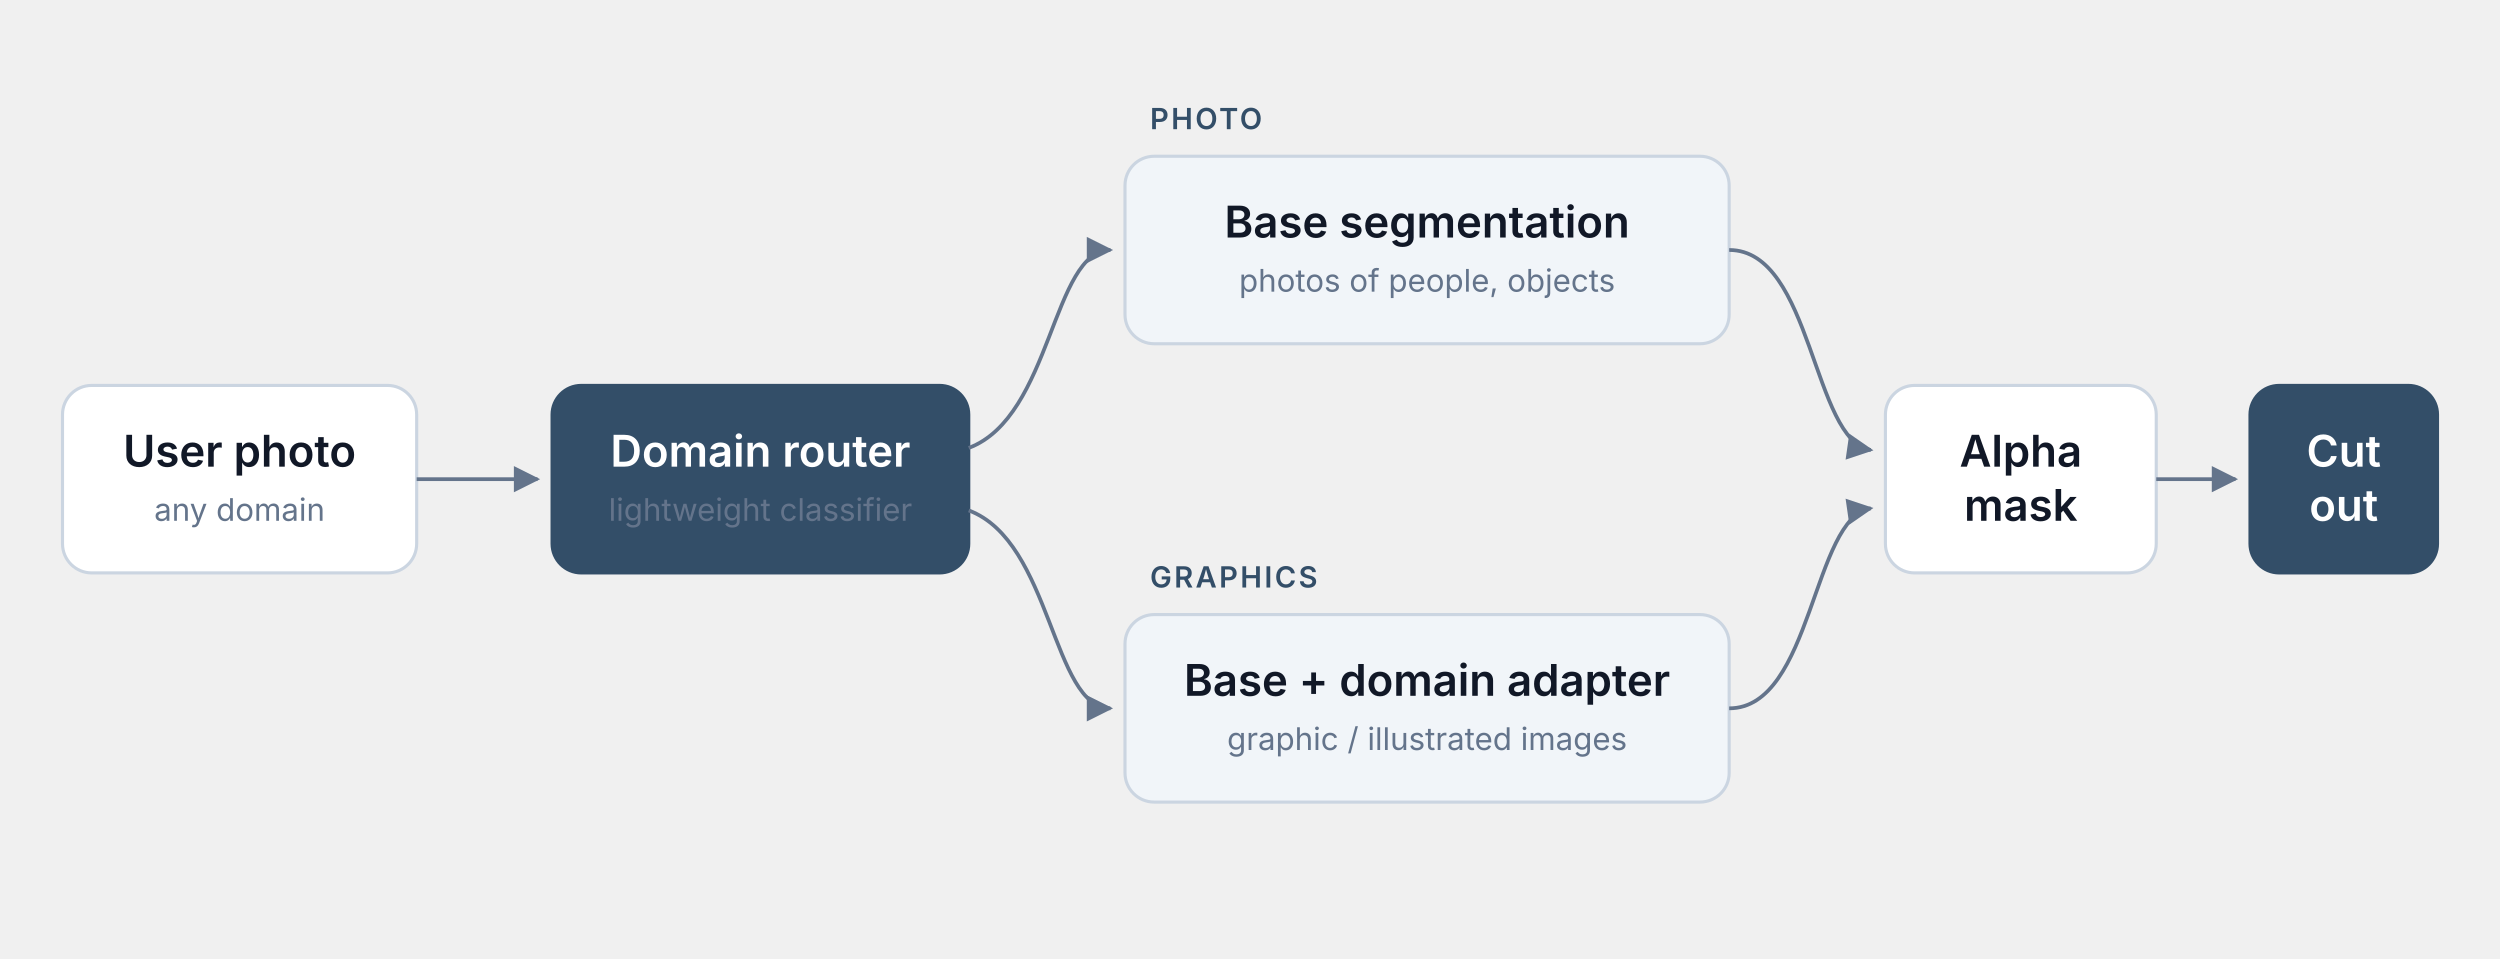
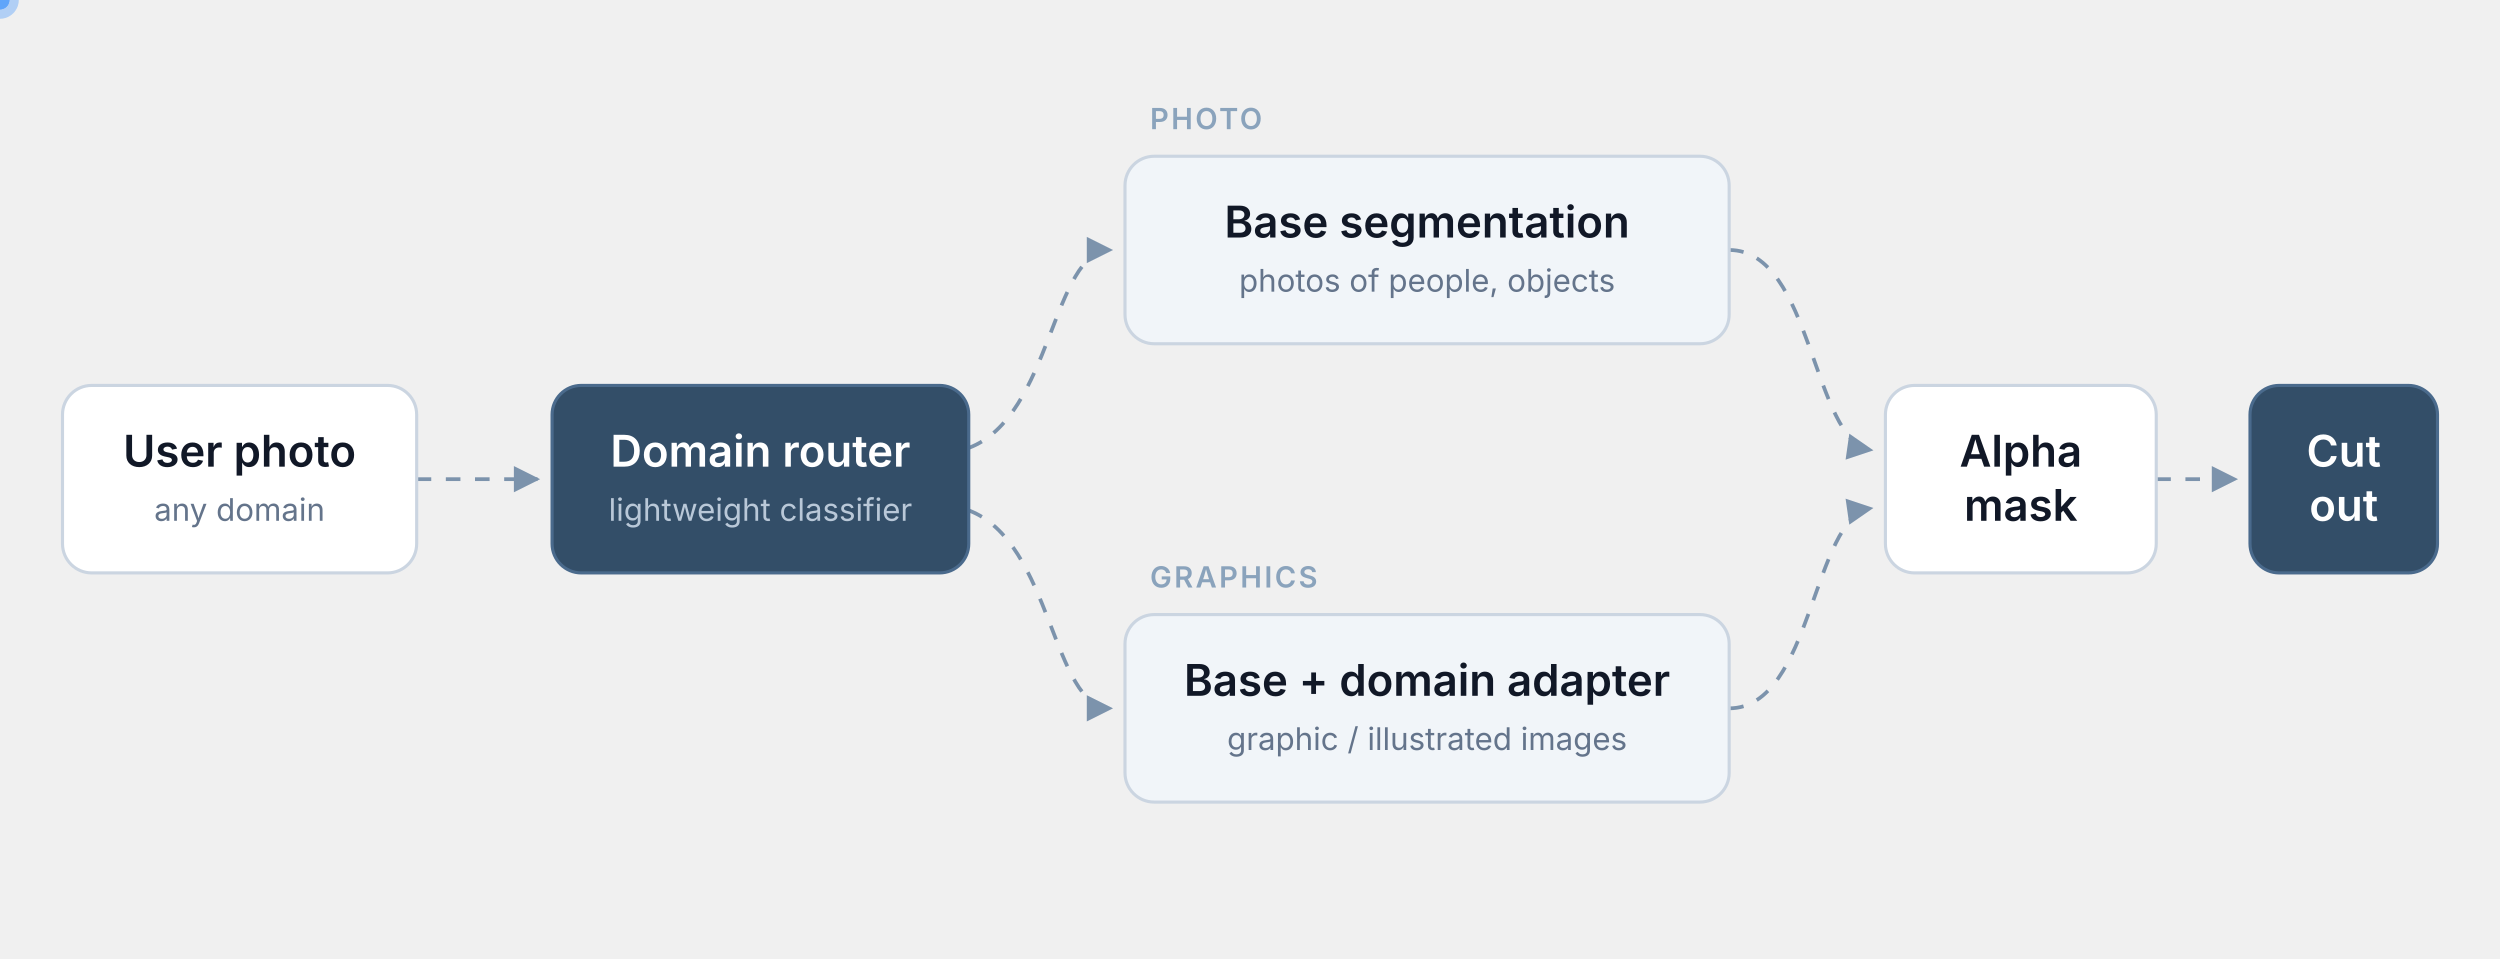
<svg xmlns="http://www.w3.org/2000/svg" viewBox="0 0 1200 460" font-family="Inter, -apple-system, 'Segoe UI', sans-serif">
  <defs>
    <marker id="arr" viewBox="0 0 10 10" refX="9" refY="5" markerWidth="7" markerHeight="7" orient="auto-start-reverse">
-       <path d="M0 0 L10 5 L0 10 z" fill="#64748B" />
+       <path d="M0 0 L10 5 L0 10 z" fill="#7C93AC" />
    </marker>
  </defs>
  <style>
-     .box { fill:#FFFFFF; stroke:#CBD5E1; stroke-width:1.5; rx:14; }
-     .box--accent { fill:#334E68; stroke:#334E68; }
+     .box { fill:#FFFFFF; stroke:#CBD5E1; stroke-width:1.5; }
+     .box--accent { fill:#334E68; stroke:#4A6A8C; }
    .box--branch { fill:#F1F5F9; stroke:#CBD5E1; stroke-width:1.5; }
    .t { font-size:21px; fill:#111827; font-weight:600; }
    .t--sub { font-size:15px; fill:#64748B; font-weight:400; }
    .t--inv { font-size:21px; fill:#FFFFFF; font-weight:600; }
-     .t--lab { font-size:14px; fill:#334E68; font-weight:600; letter-spacing:0.08em; }
-     .edge { stroke:#64748B; stroke-width:1.8; fill:none; marker-end:url(#arr); }
+     .t--subinv { font-size:15px; fill:#B9C8D8; font-weight:400; }
+     .t--lab { font-size:14px; fill:#8AA3BC; font-weight:600; letter-spacing:0.08em; }
+     .edge { stroke:#7C93AC; stroke-width:1.8; fill:none; marker-end:url(#arr);
+             stroke-dasharray:7 7; animation: flow 1.1s linear infinite; }
+     .dot { fill:#60A5FA; }
+     .dot--halo { fill:#60A5FA; opacity:0.25; }
+     @keyframes flow { to { stroke-dashoffset:-14; } }
+     @media (prefers-reduced-motion: reduce) {
+       .edge { animation:none; stroke-dasharray:none; }
+       .dot, .dot--halo { display:none; }
+     }
  </style>
+   <g>
+     <circle class="dot--halo" r="9">
+       <animateMotion dur="3.2s" repeatCount="indefinite" path="M115 230 H365 C 505 230, 505 120, 600 120 H740 C 870 120, 870 230, 970 230 H1125" />
+     </circle>
+     <circle class="dot" r="4.5">
+       <animateMotion dur="3.2s" repeatCount="indefinite" path="M115 230 H365 C 505 230, 505 120, 600 120 H740 C 870 120, 870 230, 970 230 H1125" />
+     </circle>
+     <circle class="dot--halo" r="9">
+       <animateMotion dur="3.2s" begin="1.6s" repeatCount="indefinite" path="M115 230 H365 C 505 230, 505 340, 600 340 H740 C 870 340, 870 230, 970 230 H1125" />
+     </circle>
+     <circle class="dot" r="4.5">
+       <animateMotion dur="3.2s" begin="1.6s" repeatCount="indefinite" path="M115 230 H365 C 505 230, 505 340, 600 340 H740 C 870 340, 870 230, 970 230 H1125" />
+     </circle>
+   </g>
+   <path class="edge" d="M200 230 H258" />
+   <path class="edge" d="M465 215 C 505 200, 505 120, 533 120" />
+   <path class="edge" d="M465 245 C 505 260, 505 340, 533 340" />
+   <path class="edge" d="M830 120 C 870 120, 870 212, 898 216" />
+   <path class="edge" d="M830 340 C 870 340, 870 248, 898 244" />
+   <path class="edge" d="M1035 230 H1073" />
  <rect class="box" x="30" y="185" width="170" height="90" rx="14" />
  <text class="t" x="115" y="224" text-anchor="middle">User photo</text>
  <text class="t--sub" x="115" y="250" text-anchor="middle">any domain</text>
  <rect class="box box--accent" x="265" y="185" width="200" height="90" rx="14" />
  <text class="t--inv" x="365" y="224" text-anchor="middle">Domain router</text>
-   <text class="t--sub" x="365" y="250" text-anchor="middle" fill="#CBD5E1">lightweight classifier</text>
+   <text class="t--subinv" x="365" y="250" text-anchor="middle">lightweight classifier</text>
  <rect class="box box--branch" x="540" y="75" width="290" height="90" rx="14" />
  <text class="t" x="685" y="114" text-anchor="middle">Base segmentation</text>
  <text class="t--sub" x="685" y="140" text-anchor="middle">photos of people, objects</text>
  <text class="t--lab" x="552" y="62">PHOTO</text>
  <rect class="box box--branch" x="540" y="295" width="290" height="90" rx="14" />
  <text class="t" x="685" y="334" text-anchor="middle">Base + domain adapter</text>
  <text class="t--sub" x="685" y="360" text-anchor="middle">graphic / illustrated images</text>
  <text class="t--lab" x="552" y="282">GRAPHICS</text>
  <rect class="box" x="905" y="185" width="130" height="90" rx="14" />
  <text class="t" x="970" y="224" text-anchor="middle">Alpha</text>
  <text class="t" x="970" y="250" text-anchor="middle">mask</text>
  <rect class="box box--accent" x="1080" y="185" width="90" height="90" rx="14" />
  <text class="t--inv" x="1125" y="224" text-anchor="middle">Cut</text>
  <text class="t--inv" x="1125" y="250" text-anchor="middle">out</text>
-   <path class="edge" d="M200 230 H258" />
-   <path class="edge" d="M465 215 C 505 200, 505 120, 533 120" />
-   <path class="edge" d="M465 245 C 505 260, 505 340, 533 340" />
-   <path class="edge" d="M830 120 C 870 120, 870 212, 898 216" />
-   <path class="edge" d="M830 340 C 870 340, 870 248, 898 244" />
-   <path class="edge" d="M1035 230 H1073" />
</svg>
